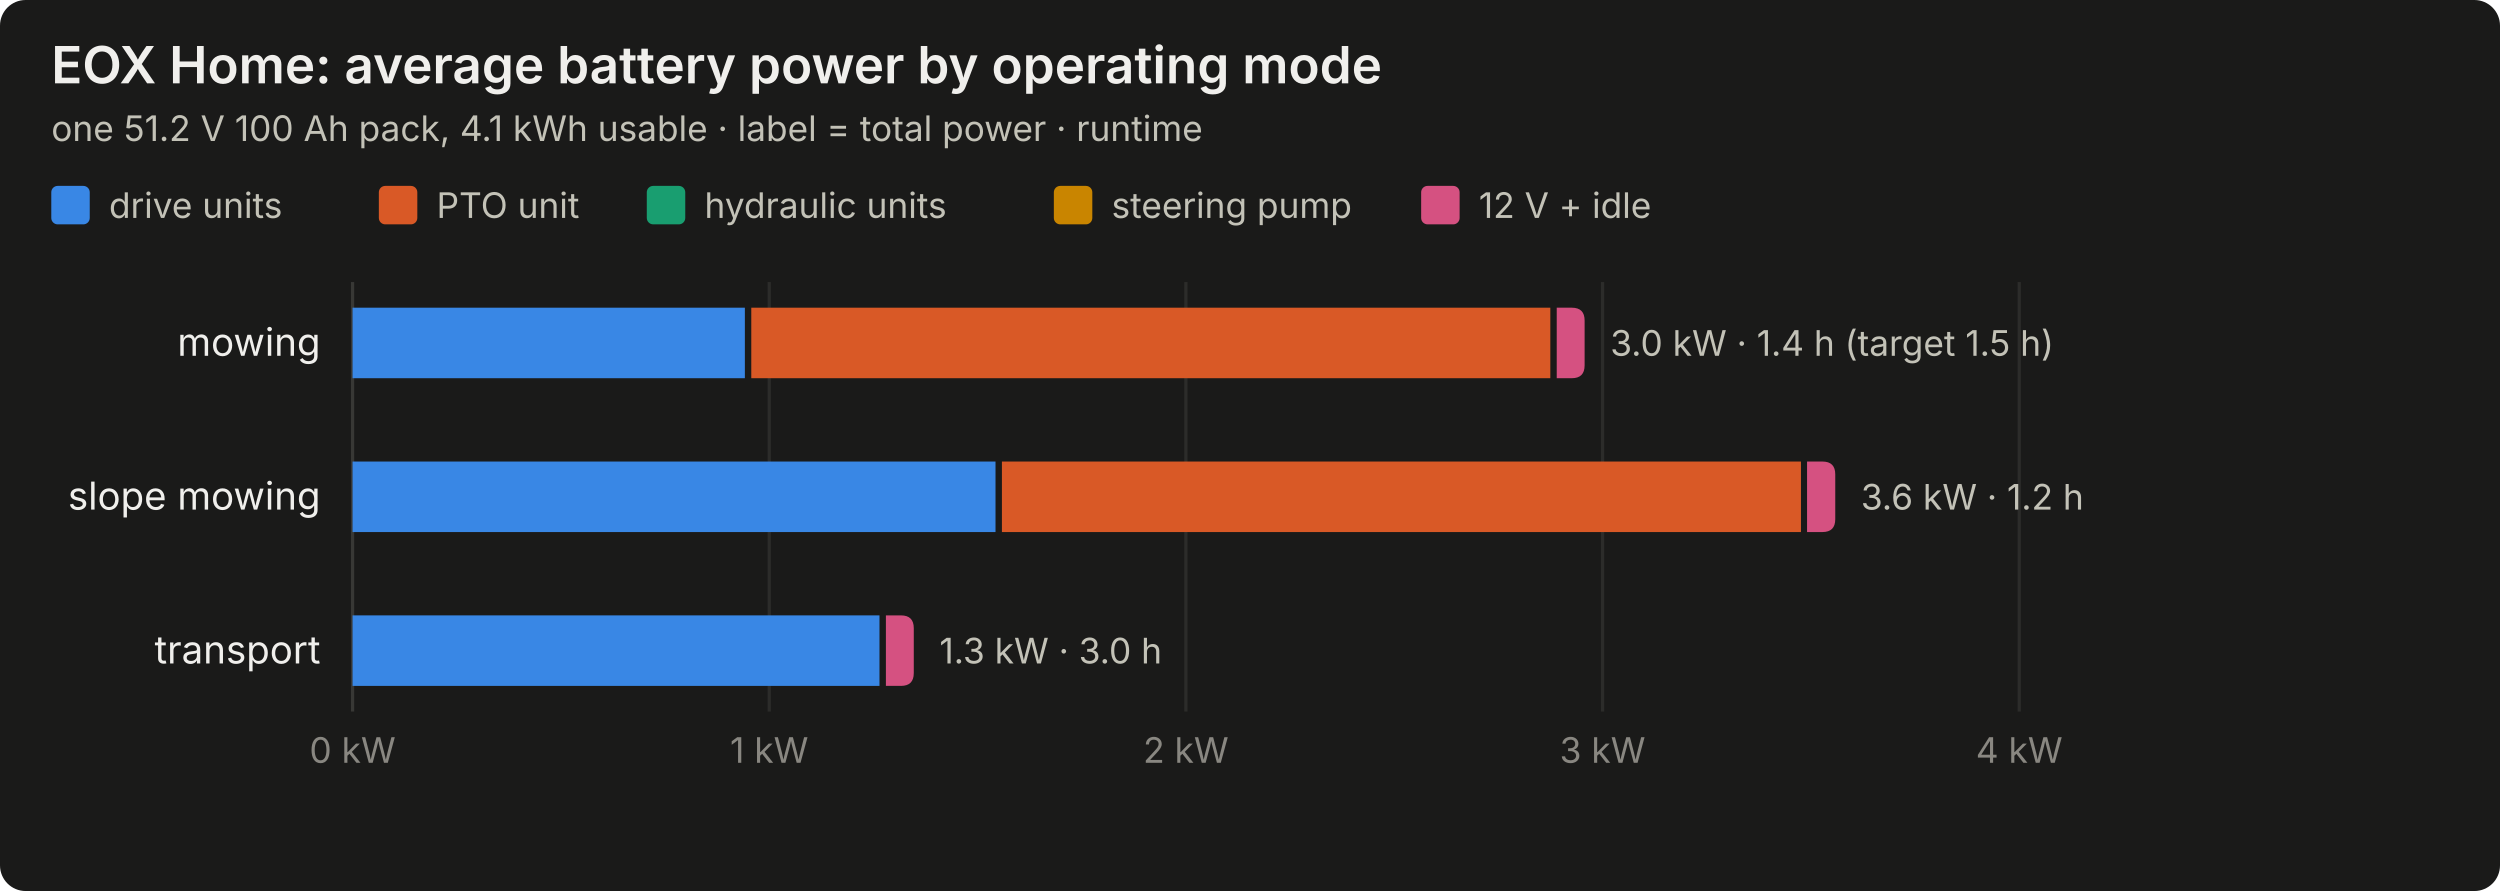
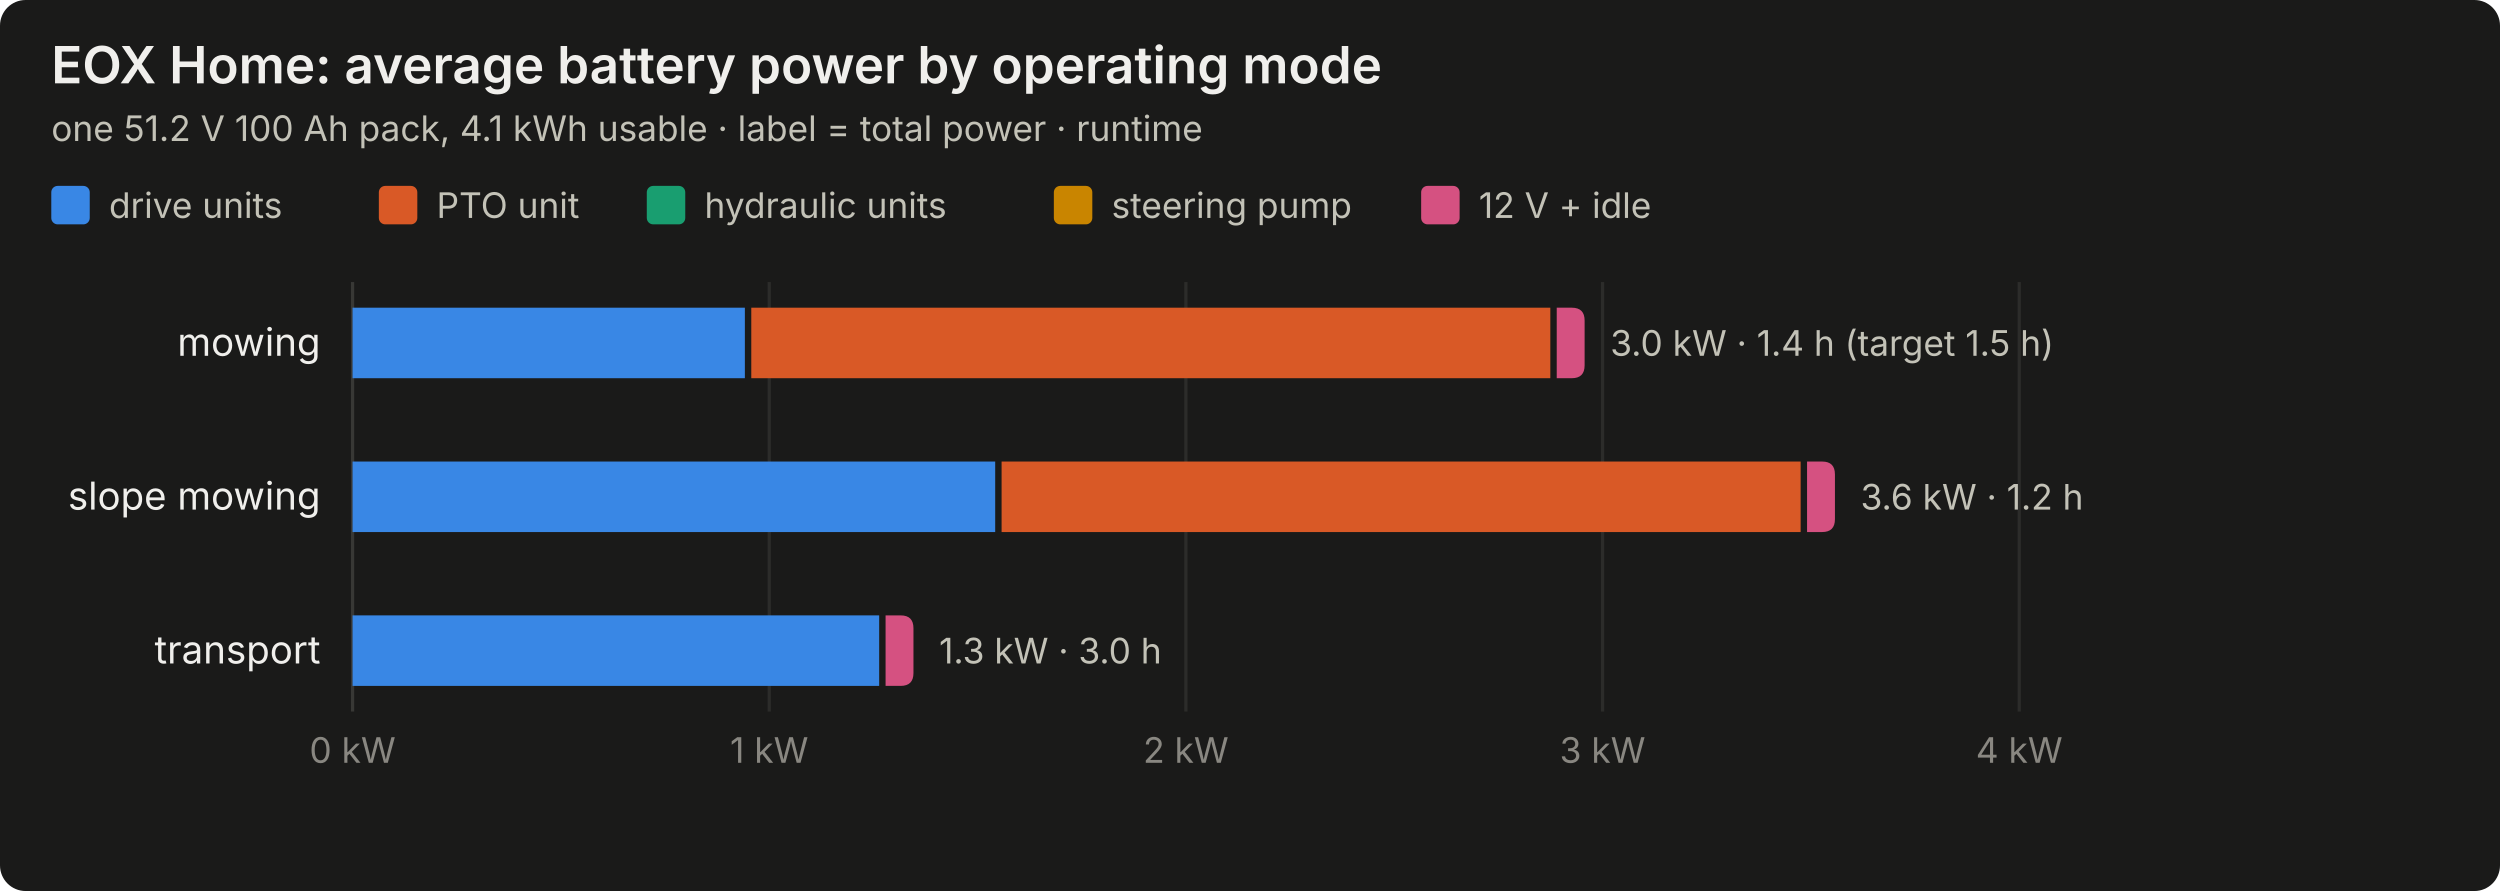
<svg xmlns="http://www.w3.org/2000/svg" viewBox="0 0 780 278" width="780" height="278" role="img" aria-labelledby="t d" font-family="system-ui, -apple-system, &quot;Segoe UI&quot;, sans-serif">
  <rect width="100%" height="100%" rx="8" fill="#1a1a19" />
  <text x="16.0" y="26.0" font-size="16" font-weight="600" fill="#f0efec" text-anchor="start">EOX Home: average battery power by operating mode</text>
  <text x="16.0" y="44.0" font-size="11" font-weight="400" fill="#c3c2b7" text-anchor="start">one 51.2 V 100 Ah pack, 4.1 kWh usable · label = total power · runtime</text>
  <rect x="16" y="58" width="12" height="12" rx="2" fill="#3987e5" />
  <text x="34.0" y="68.0" font-size="11" font-weight="400" fill="#c3c2b7" text-anchor="start">drive units</text>
  <rect x="118.2" y="58" width="12" height="12" rx="2" fill="#d95926" />
  <text x="136.2" y="68.0" font-size="11" font-weight="400" fill="#c3c2b7" text-anchor="start">PTO unit</text>
  <rect x="201.8" y="58" width="12" height="12" rx="2" fill="#199e70" />
  <text x="219.8" y="68.0" font-size="11" font-weight="400" fill="#c3c2b7" text-anchor="start">hydraulic units</text>
  <rect x="328.8" y="58" width="12" height="12" rx="2" fill="#c98500" />
  <text x="346.8" y="68.0" font-size="11" font-weight="400" fill="#c3c2b7" text-anchor="start">steering pump</text>
  <rect x="443.4" y="58" width="12" height="12" rx="2" fill="#d55181" />
  <text x="461.4" y="68.0" font-size="11" font-weight="400" fill="#c3c2b7" text-anchor="start">12 V + idle</text>
  <line x1="110.0" y1="88.0" x2="110.0" y2="222.0" stroke="#383835" stroke-width="1" stroke-linecap="butt" />
  <text x="110.0" y="238.0" font-size="11" font-weight="400" fill="#898781" text-anchor="middle">0 kW</text>
  <line x1="240.0" y1="88.0" x2="240.0" y2="222.0" stroke="#2c2c2a" stroke-width="1" stroke-linecap="butt" />
  <text x="240.0" y="238.0" font-size="11" font-weight="400" fill="#898781" text-anchor="middle">1 kW</text>
  <line x1="370.0" y1="88.0" x2="370.0" y2="222.0" stroke="#2c2c2a" stroke-width="1" stroke-linecap="butt" />
  <text x="370.0" y="238.0" font-size="11" font-weight="400" fill="#898781" text-anchor="middle">2 kW</text>
  <line x1="500.0" y1="88.0" x2="500.0" y2="222.0" stroke="#2c2c2a" stroke-width="1" stroke-linecap="butt" />
  <text x="500.0" y="238.0" font-size="11" font-weight="400" fill="#898781" text-anchor="middle">3 kW</text>
  <line x1="630.0" y1="88.0" x2="630.0" y2="222.0" stroke="#2c2c2a" stroke-width="1" stroke-linecap="butt" />
  <text x="630.0" y="238.0" font-size="11" font-weight="400" fill="#898781" text-anchor="middle">4 kW</text>
  <text x="100.0" y="111.0" font-size="12" font-weight="400" fill="#f0efec" text-anchor="end">mowing</text>
  <rect x="110.0" y="96" width="122.4" height="22" fill="#3987e5" />
  <rect x="234.4" y="96" width="249.3" height="22" fill="#d95926" />
  <path d="M485.7,96 H490.4 Q494.4,96 494.4,100 V114 Q494.4,118 490.4,118 H485.7 Z" fill="#d55181" />
  <text x="502.4" y="111.0" font-size="11" font-weight="400" fill="#c3c2b7" text-anchor="start">3.0 kW · 1.4 h  (target 1.5 h)</text>
  <text x="100.0" y="159.0" font-size="12" font-weight="400" fill="#f0efec" text-anchor="end">slope mowing</text>
-   <rect x="110.0" y="144" width="200.6" height="22" fill="#3987e5" />
-   <rect x="312.6" y="144" width="249.3" height="22" fill="#d95926" />
-   <path d="M563.8,144 H568.6 Q572.6,144 572.6,148 V162 Q572.6,166 568.6,166 H563.8 Z" fill="#d55181" />
-   <text x="580.6" y="159.0" font-size="11" font-weight="400" fill="#c3c2b7" text-anchor="start">3.6 kW · 1.2 h</text>
+   <rect x="110.0" y="144" width="200.5" height="22" fill="#3987e5" />
+   <rect x="312.5" y="144" width="249.3" height="22" fill="#d95926" />
+   <path d="M563.8,144 H568.5 Q572.5,144 572.5,148 V162 Q572.5,166 568.5,166 H563.8 Z" fill="#d55181" />
+   <text x="580.5" y="159.0" font-size="11" font-weight="400" fill="#c3c2b7" text-anchor="start">3.6 kW · 1.2 h</text>
  <text x="100.0" y="207.0" font-size="12" font-weight="400" fill="#f0efec" text-anchor="end">transport</text>
-   <rect x="110.0" y="192" width="164.4" height="22" fill="#3987e5" />
-   <path d="M276.4,192 H281.1 Q285.1,192 285.1,196 V210 Q285.1,214 281.1,214 H276.4 Z" fill="#d55181" />
-   <text x="293.1" y="207.0" font-size="11" font-weight="400" fill="#c3c2b7" text-anchor="start">1.3 kW · 3.0 h</text>
+   <rect x="110.0" y="192" width="164.3" height="22" fill="#3987e5" />
+   <path d="M276.3,192 H281.0 Q285.0,192 285.0,196 V210 Q285.0,214 281.0,214 H276.3 Z" fill="#d55181" />
+   <text x="293.0" y="207.0" font-size="11" font-weight="400" fill="#c3c2b7" text-anchor="start">1.3 kW · 3.0 h</text>
</svg>
